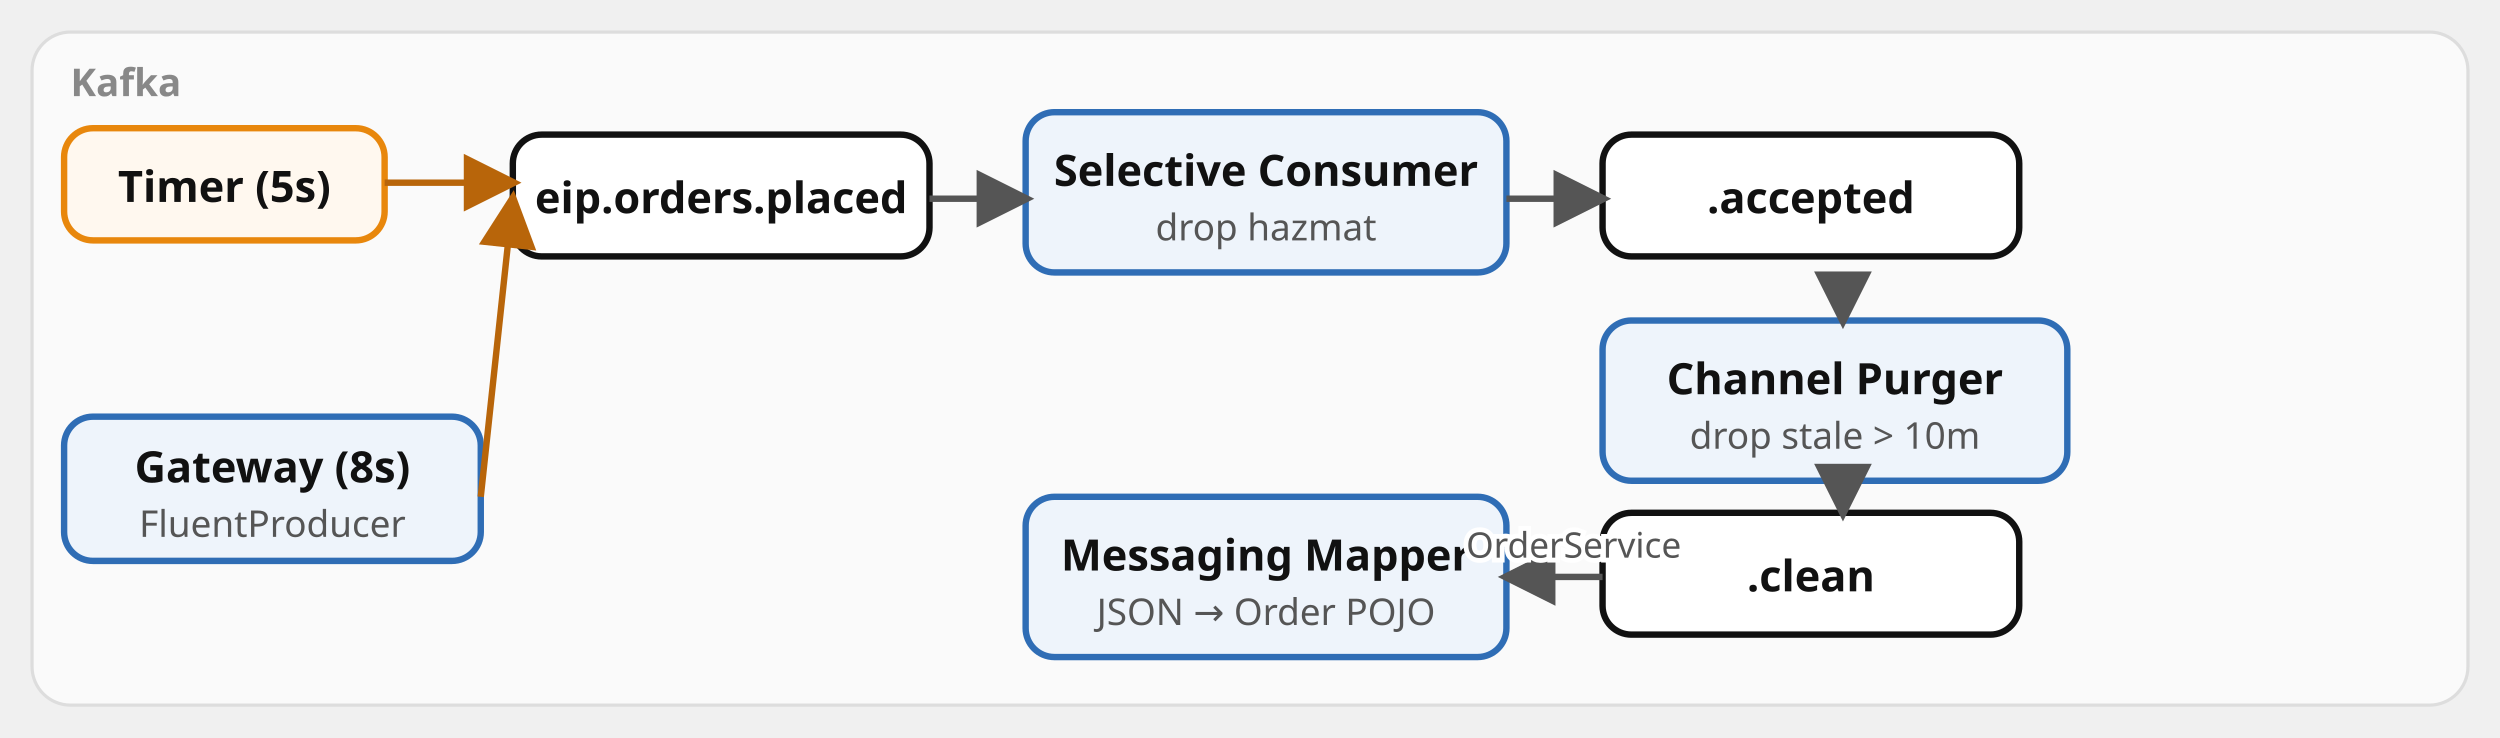
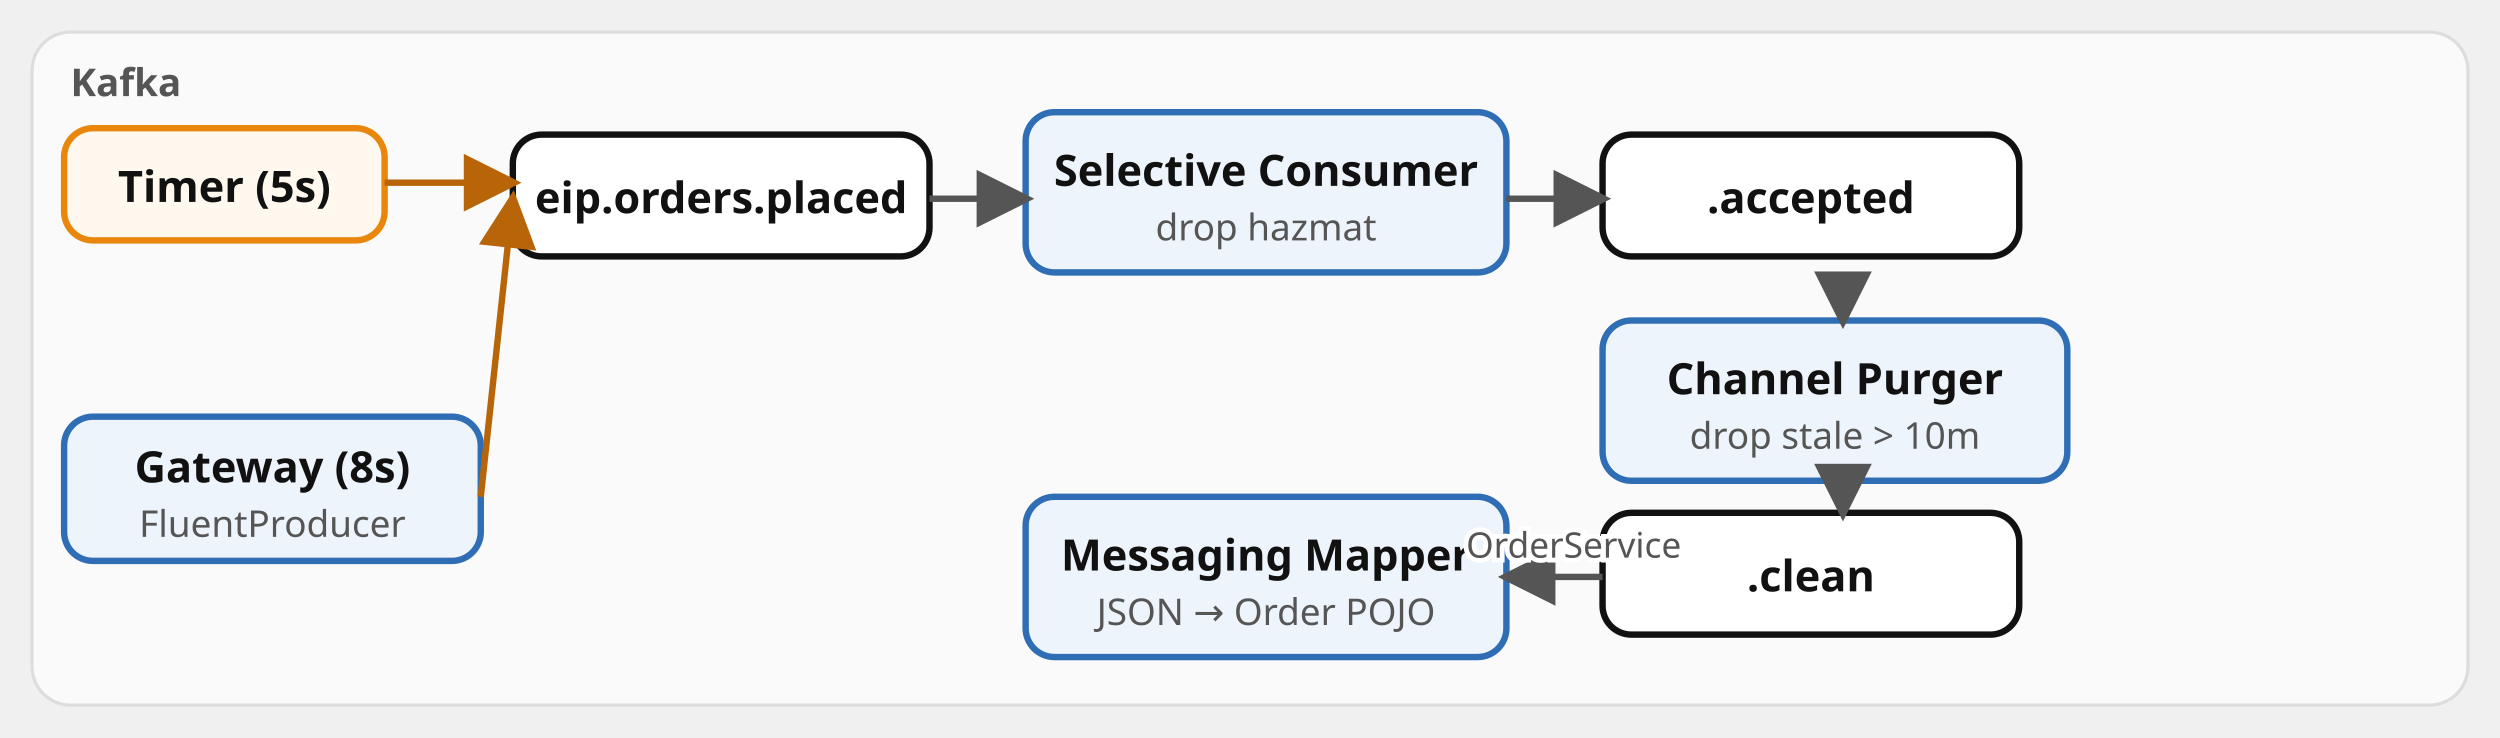
<svg xmlns="http://www.w3.org/2000/svg" viewBox="0 0 780 230" font-family="'Red Hat Text', system-ui, sans-serif" role="img">
  <defs>
    <marker id="a" viewBox="0 0 10 10" refX="8.5" refY="5" markerWidth="9" markerHeight="9" orient="auto-start-reverse">
      <path d="M0,0 L10,5 L0,10 z" fill="#555" />
    </marker>
    <marker id="am" viewBox="0 0 10 10" refX="8.5" refY="5" markerWidth="9" markerHeight="9" orient="auto-start-reverse">
      <path d="M0,0 L10,5 L0,10 z" fill="#b8650a" />
    </marker>
  </defs>
  <rect x="10" y="10" width="760" height="210" rx="12" fill="#fafafa" stroke="#ddd" />
-   <text x="22" y="30" font-size="12" font-weight="700" fill="#888">Kafka</text>
+   <text x="22" y="30" font-size="12" font-weight="700" fill="#555555">Kafka</text>
  <rect x="20" y="40" width="100" height="35" rx="9" fill="#fff8ef" stroke="#e8870c" stroke-width="2" />
  <text x="70.0" y="63.0" font-size="13.5" font-weight="700" fill="#111111" text-anchor="middle">Timer (5s)</text>
  <rect x="20" y="130" width="130" height="45" rx="9" fill="#eef4fb" stroke="#2f6db5" stroke-width="2" />
  <text x="85.0" y="150.5" font-size="13.5" font-weight="700" fill="#111111" text-anchor="middle">Gateway (8s)</text>
  <text x="85.0" y="167.5" font-size="11.5" fill="#555555" text-anchor="middle">FluentProducer</text>
  <rect x="160" y="42" width="130" height="38" rx="9" fill="#ffffff" stroke="#111111" stroke-width="2" />
  <text x="225.0" y="66.5" font-size="13.5" font-weight="700" fill="#111111" text-anchor="middle">eip.orders.placed</text>
  <rect x="320" y="35" width="150" height="50" rx="9" fill="#eef4fb" stroke="#2f6db5" stroke-width="2" />
  <text x="395.0" y="58.0" font-size="13.5" font-weight="700" fill="#111111" text-anchor="middle">Selective Consumer</text>
  <text x="395.0" y="75.0" font-size="11.5" fill="#555555" text-anchor="middle">drop hazmat</text>
  <rect x="500" y="42" width="130" height="38" rx="9" fill="#ffffff" stroke="#111111" stroke-width="2" />
  <text x="565.0" y="66.5" font-size="13.5" font-weight="700" fill="#111111" text-anchor="middle">.accepted</text>
  <rect x="500" y="100" width="145" height="50" rx="9" fill="#eef4fb" stroke="#2f6db5" stroke-width="2" />
  <text x="572.5" y="123.0" font-size="13.5" font-weight="700" fill="#111111" text-anchor="middle">Channel Purger</text>
  <text x="572.5" y="140.0" font-size="11.5" fill="#555555" text-anchor="middle">drop stale &gt; 10m</text>
  <rect x="500" y="160" width="130" height="38" rx="9" fill="#ffffff" stroke="#111111" stroke-width="2" />
  <text x="565.0" y="184.5" font-size="13.5" font-weight="700" fill="#111111" text-anchor="middle">.clean</text>
  <rect x="320" y="155" width="150" height="50" rx="9" fill="#eef4fb" stroke="#2f6db5" stroke-width="2" />
  <text x="395.0" y="178.0" font-size="13.5" font-weight="700" fill="#111111" text-anchor="middle">Messaging Mapper</text>
  <text x="395.0" y="195.0" font-size="11.5" fill="#555555" text-anchor="middle">JSON → Order POJO</text>
  <path d="M120,57 L160,57" fill="none" stroke="#b8650a" stroke-width="2" marker-end="url(#am)" />
  <path d="M150,155 L160,62" fill="none" stroke="#b8650a" stroke-width="2" marker-end="url(#am)" />
  <path d="M290,62 L320,62" fill="none" stroke="#555" stroke-width="2" marker-end="url(#a)" />
  <path d="M470,62 L500,62" fill="none" stroke="#555" stroke-width="2" marker-end="url(#a)" />
  <path d="M575,85 L575,100" fill="none" stroke="#555" stroke-width="2" marker-end="url(#a)" />
  <path d="M575,150 L575,160" fill="none" stroke="#555" stroke-width="2" marker-end="url(#a)" />
  <path d="M500,180 L470,180" fill="none" stroke="#555" stroke-width="2" marker-end="url(#a)" />
  <text x="491.0" y="174.0" font-size="11" fill="#ffffff" stroke="#ffffff" stroke-width="3" paint-order="stroke" text-anchor="middle">OrderService</text>
  <text x="491.0" y="174.0" font-size="11" fill="#555" text-anchor="middle">OrderService</text>
</svg>
